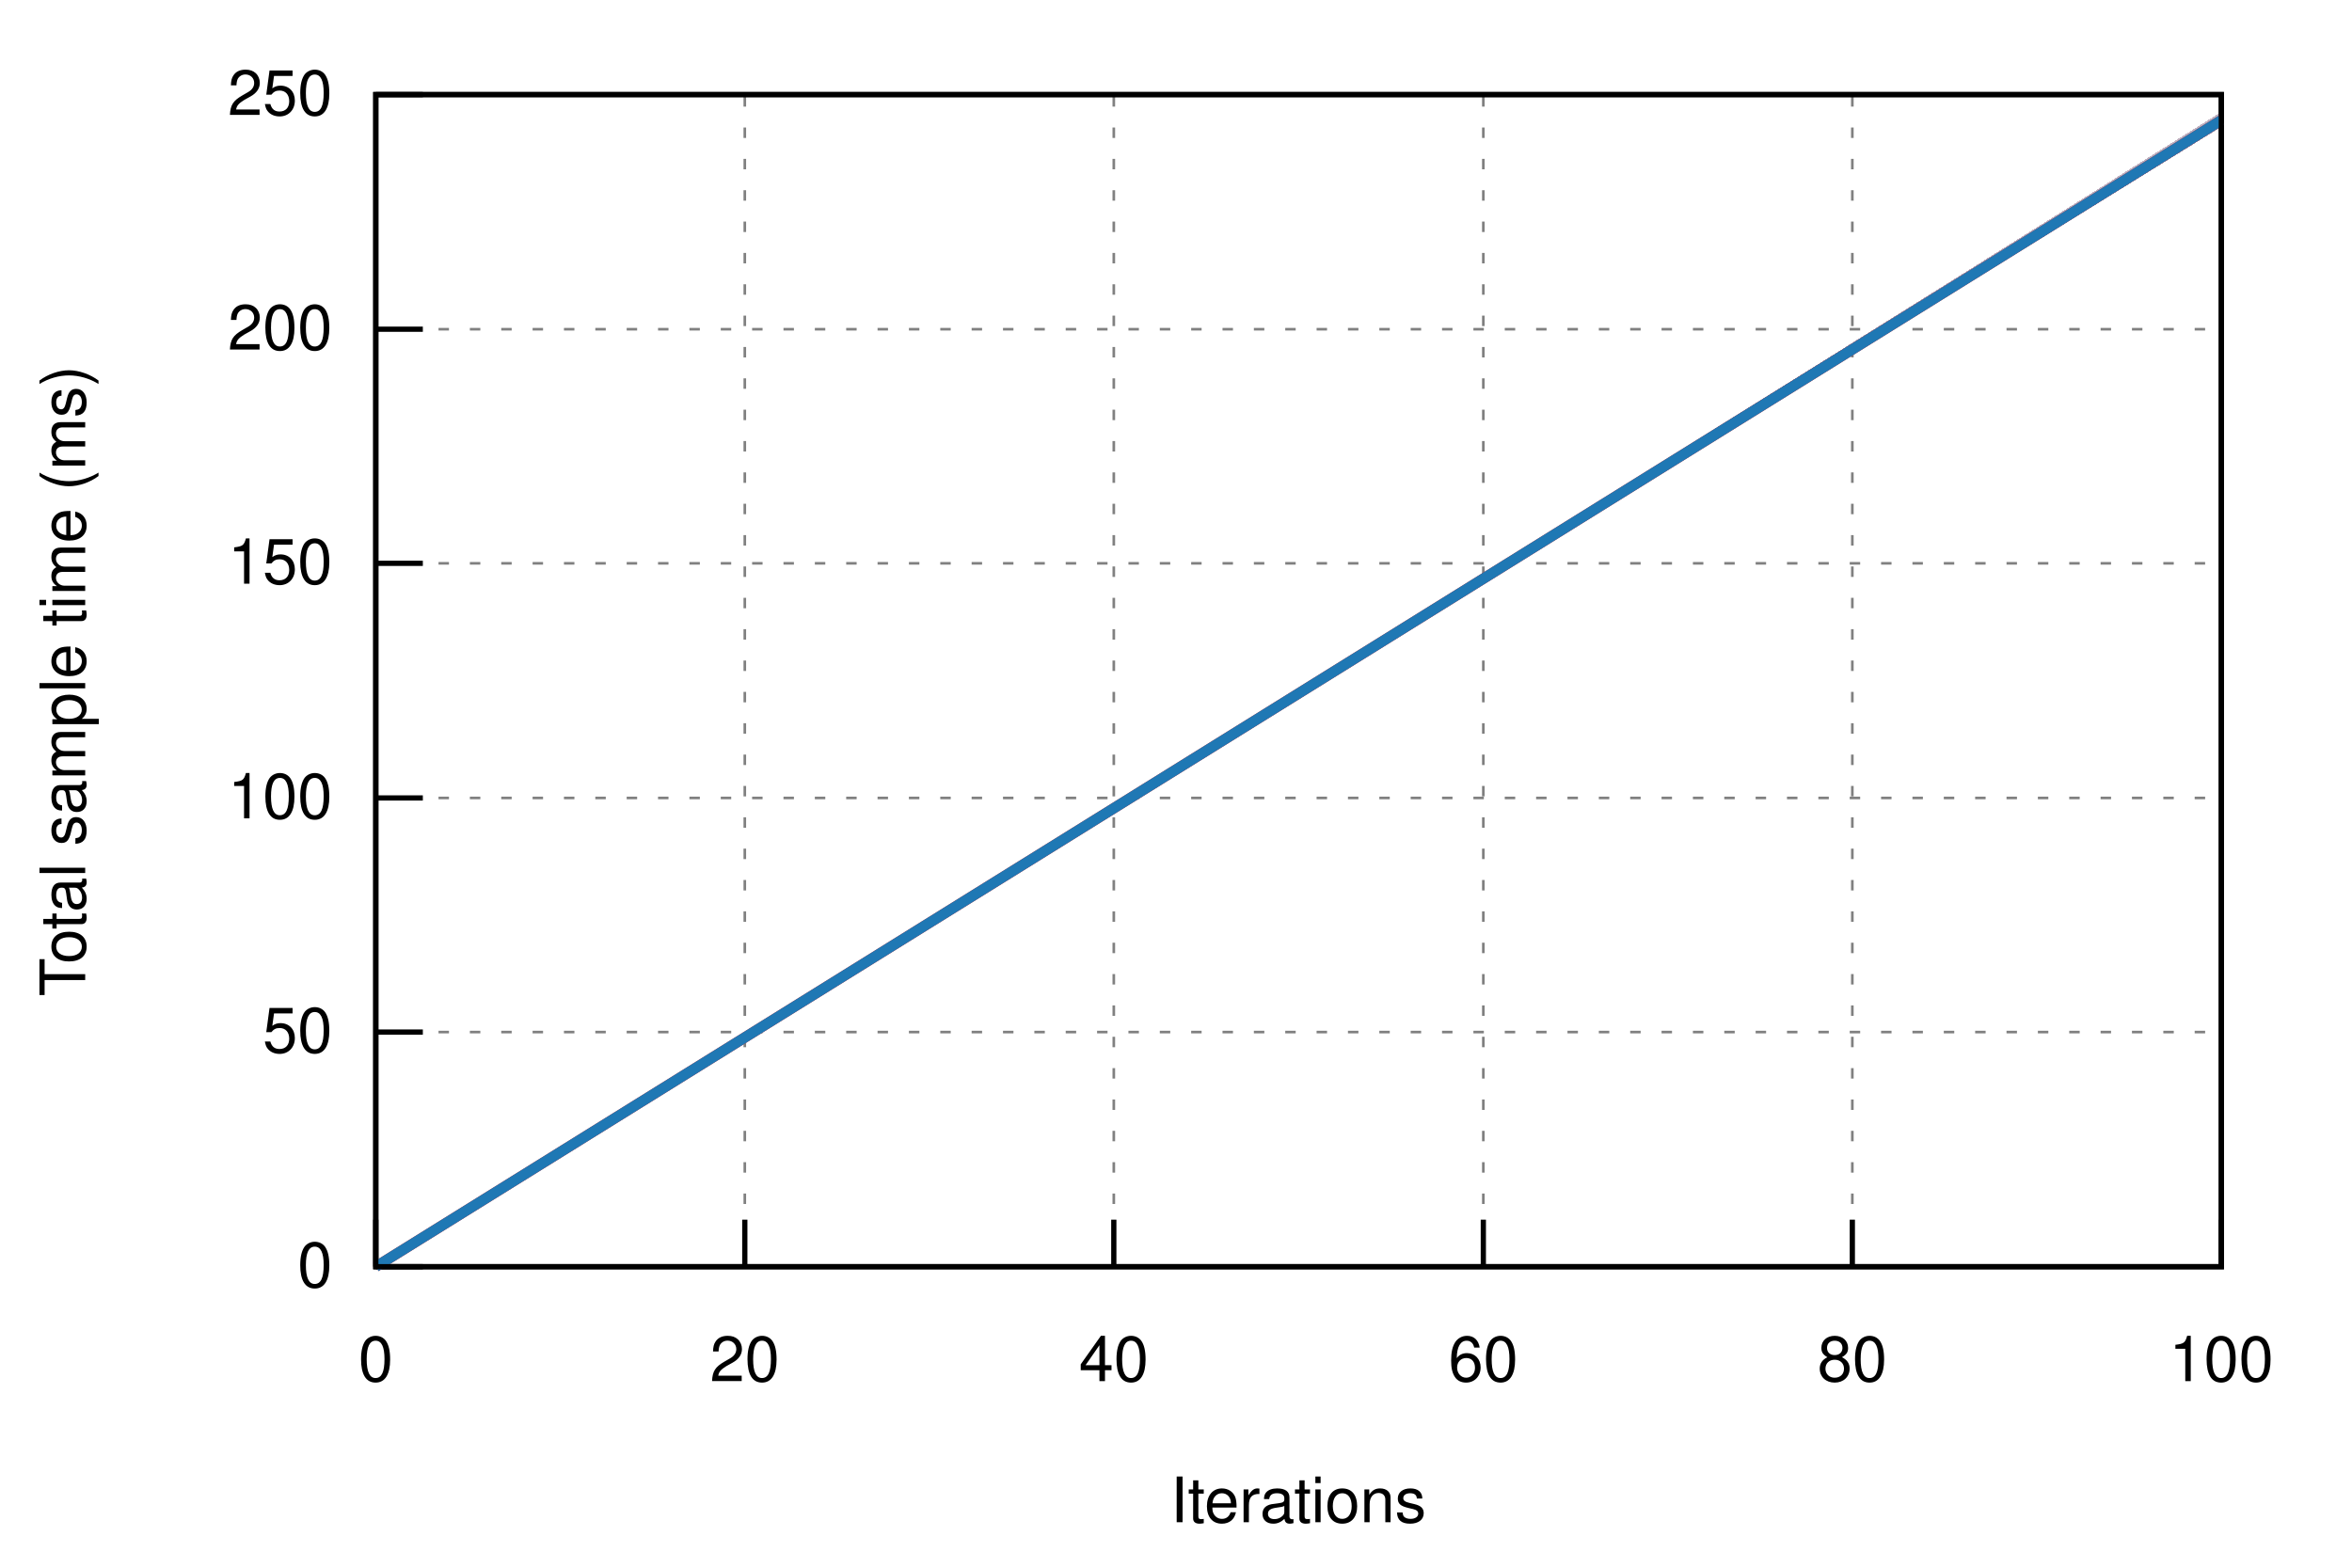
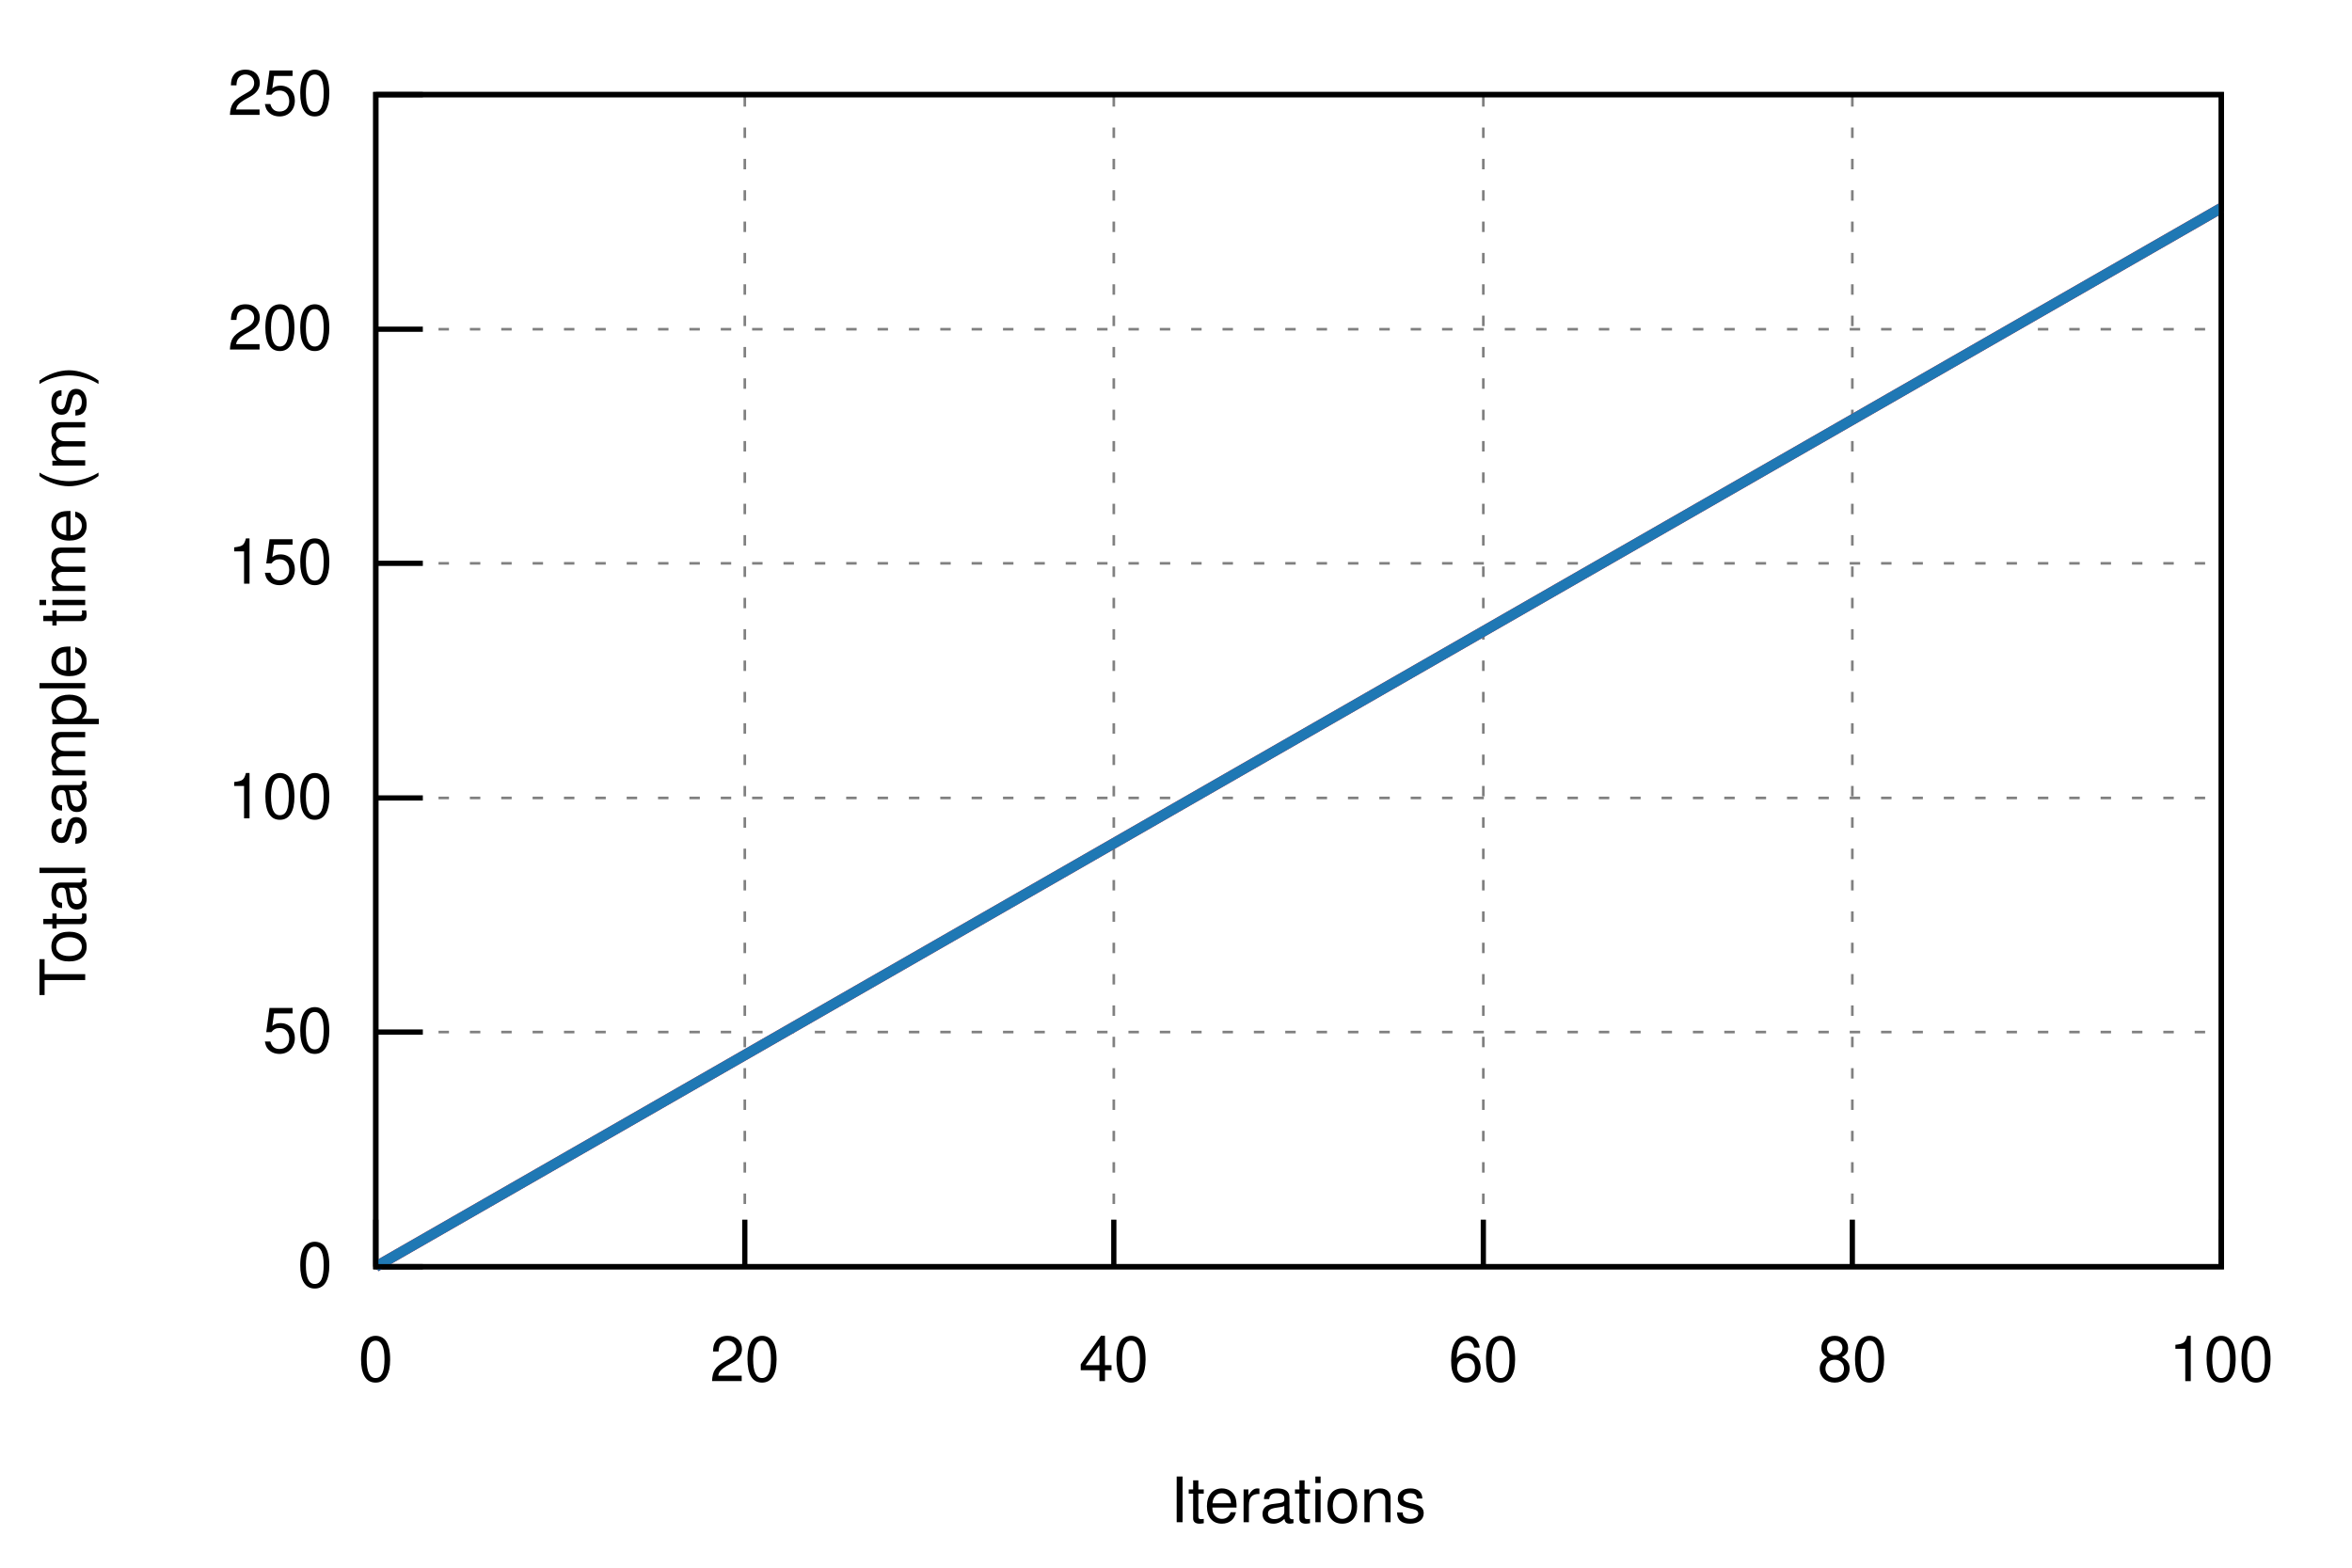
<svg xmlns="http://www.w3.org/2000/svg" xmlns:xlink="http://www.w3.org/1999/xlink" viewBox="0 0 450 300">
  <g id="gnuplot_canvas">
    <rect x="0" y="0" width="450" height="300" fill="none" />
    <defs>
      <circle id="gpDot" r="0.5" stroke-width="0.5" stroke="currentColor" />
      <path id="gpPt0" stroke-width="0.222" stroke="currentColor" d="M-1,0 h2 M0,-1 v2" />
      <path id="gpPt1" stroke-width="0.222" stroke="currentColor" d="M-1,-1 L1,1 M1,-1 L-1,1" />
      <path id="gpPt2" stroke-width="0.222" stroke="currentColor" d="M-1,0 L1,0 M0,-1 L0,1 M-1,-1 L1,1 M-1,1 L1,-1" />
      <rect id="gpPt3" stroke-width="0.222" stroke="currentColor" x="-1" y="-1" width="2" height="2" />
      <rect id="gpPt4" stroke-width="0.222" stroke="currentColor" fill="currentColor" x="-1" y="-1" width="2" height="2" />
      <circle id="gpPt5" stroke-width="0.222" stroke="currentColor" cx="0" cy="0" r="1" />
      <use xlink:href="#gpPt5" id="gpPt6" fill="currentColor" stroke="none" />
      <path id="gpPt7" stroke-width="0.222" stroke="currentColor" d="M0,-1.33 L-1.33,0.67 L1.33,0.67 z" />
      <use xlink:href="#gpPt7" id="gpPt8" fill="currentColor" stroke="none" />
      <use xlink:href="#gpPt7" id="gpPt9" stroke="currentColor" transform="rotate(180)" />
      <use xlink:href="#gpPt9" id="gpPt10" fill="currentColor" stroke="none" />
      <use xlink:href="#gpPt3" id="gpPt11" stroke="currentColor" transform="rotate(45)" />
      <use xlink:href="#gpPt11" id="gpPt12" fill="currentColor" stroke="none" />
      <path id="gpPt13" stroke-width="0.222" stroke="currentColor" d="M0,1.330 L1.265,0.411 L0.782,-1.067 L-0.782,-1.076 L-1.265,0.411 z" />
      <use xlink:href="#gpPt13" id="gpPt14" fill="currentColor" stroke="none" />
      <filter id="textbox" filterUnits="objectBoundingBox" x="0" y="0" height="1" width="1">
        <feFlood flood-color="white" flood-opacity="1" result="bgnd" />
        <feComposite in="SourceGraphic" in2="bgnd" operator="atop" />
      </filter>
      <filter id="greybox" filterUnits="objectBoundingBox" x="0" y="0" height="1" width="1">
        <feFlood flood-color="lightgrey" flood-opacity="1" result="grey" />
        <feComposite in="SourceGraphic" in2="grey" operator="atop" />
      </filter>
    </defs>
    <g fill="none" color="white" stroke="currentColor" stroke-width="1.00" stroke-linecap="butt" stroke-linejoin="miter">
</g>
    <g fill="none" color="black" stroke="currentColor" stroke-width="1.00" stroke-linecap="butt" stroke-linejoin="miter">
</g>
    <g fill="none" color="black" stroke="black" stroke-width="0.50" stroke-linecap="butt" stroke-linejoin="miter">
</g>
    <g fill="none" color="gray" stroke="currentColor" stroke-width="0.50" stroke-linecap="butt" stroke-linejoin="miter">
      <path stroke="gray" stroke-dasharray="2,4" class="gridline" d="M71.9,242.4 L425.0,242.4  " />
    </g>
    <g fill="none" color="gray" stroke="gray" stroke-width="1.00" stroke-linecap="butt" stroke-linejoin="miter">
</g>
    <g fill="none" color="black" stroke="currentColor" stroke-width="1.00" stroke-linecap="butt" stroke-linejoin="miter">
      <path stroke="black" d="M71.9,242.4 L80.9,242.4  " />
      <g transform="translate(63.6,246.3)" stroke="none" fill="black" font-family="Helvetica" font-size="12.00" text-anchor="end">
        <text>
          <tspan font-family="Helvetica"> 0</tspan>
        </text>
      </g>
    </g>
    <g fill="none" color="black" stroke="currentColor" stroke-width="1.00" stroke-linecap="butt" stroke-linejoin="miter">
</g>
    <g fill="none" color="black" stroke="black" stroke-width="0.50" stroke-linecap="butt" stroke-linejoin="miter">
</g>
    <g fill="none" color="gray" stroke="currentColor" stroke-width="0.50" stroke-linecap="butt" stroke-linejoin="miter">
      <path stroke="gray" stroke-dasharray="2,4" class="gridline" d="M71.9,197.5 L425.0,197.5  " />
    </g>
    <g fill="none" color="gray" stroke="gray" stroke-width="1.00" stroke-linecap="butt" stroke-linejoin="miter">
</g>
    <g fill="none" color="black" stroke="currentColor" stroke-width="1.00" stroke-linecap="butt" stroke-linejoin="miter">
      <path stroke="black" d="M71.9,197.5 L80.9,197.5  " />
      <g transform="translate(63.6,201.4)" stroke="none" fill="black" font-family="Helvetica" font-size="12.00" text-anchor="end">
        <text>
          <tspan font-family="Helvetica"> 50</tspan>
        </text>
      </g>
    </g>
    <g fill="none" color="black" stroke="currentColor" stroke-width="1.00" stroke-linecap="butt" stroke-linejoin="miter">
</g>
    <g fill="none" color="black" stroke="black" stroke-width="0.50" stroke-linecap="butt" stroke-linejoin="miter">
</g>
    <g fill="none" color="gray" stroke="currentColor" stroke-width="0.50" stroke-linecap="butt" stroke-linejoin="miter">
      <path stroke="gray" stroke-dasharray="2,4" class="gridline" d="M71.9,152.7 L425.0,152.7  " />
    </g>
    <g fill="none" color="gray" stroke="gray" stroke-width="1.00" stroke-linecap="butt" stroke-linejoin="miter">
</g>
    <g fill="none" color="black" stroke="currentColor" stroke-width="1.00" stroke-linecap="butt" stroke-linejoin="miter">
      <path stroke="black" d="M71.9,152.7 L80.9,152.7  " />
      <g transform="translate(63.6,156.6)" stroke="none" fill="black" font-family="Helvetica" font-size="12.00" text-anchor="end">
        <text>
          <tspan font-family="Helvetica"> 100</tspan>
        </text>
      </g>
    </g>
    <g fill="none" color="black" stroke="currentColor" stroke-width="1.00" stroke-linecap="butt" stroke-linejoin="miter">
</g>
    <g fill="none" color="black" stroke="black" stroke-width="0.50" stroke-linecap="butt" stroke-linejoin="miter">
</g>
    <g fill="none" color="gray" stroke="currentColor" stroke-width="0.50" stroke-linecap="butt" stroke-linejoin="miter">
      <path stroke="gray" stroke-dasharray="2,4" class="gridline" d="M71.9,107.8 L425.0,107.8  " />
    </g>
    <g fill="none" color="gray" stroke="gray" stroke-width="1.00" stroke-linecap="butt" stroke-linejoin="miter">
</g>
    <g fill="none" color="black" stroke="currentColor" stroke-width="1.00" stroke-linecap="butt" stroke-linejoin="miter">
      <path stroke="black" d="M71.9,107.8 L80.9,107.8  " />
      <g transform="translate(63.6,111.7)" stroke="none" fill="black" font-family="Helvetica" font-size="12.00" text-anchor="end">
        <text>
          <tspan font-family="Helvetica"> 150</tspan>
        </text>
      </g>
    </g>
    <g fill="none" color="black" stroke="currentColor" stroke-width="1.00" stroke-linecap="butt" stroke-linejoin="miter">
</g>
    <g fill="none" color="black" stroke="black" stroke-width="0.50" stroke-linecap="butt" stroke-linejoin="miter">
</g>
    <g fill="none" color="gray" stroke="currentColor" stroke-width="0.50" stroke-linecap="butt" stroke-linejoin="miter">
      <path stroke="gray" stroke-dasharray="2,4" class="gridline" d="M71.9,63.0 L425.0,63.0  " />
    </g>
    <g fill="none" color="gray" stroke="gray" stroke-width="1.00" stroke-linecap="butt" stroke-linejoin="miter">
</g>
    <g fill="none" color="black" stroke="currentColor" stroke-width="1.00" stroke-linecap="butt" stroke-linejoin="miter">
      <path stroke="black" d="M71.9,63.0 L80.9,63.0  " />
      <g transform="translate(63.6,66.9)" stroke="none" fill="black" font-family="Helvetica" font-size="12.00" text-anchor="end">
        <text>
          <tspan font-family="Helvetica"> 200</tspan>
        </text>
      </g>
    </g>
    <g fill="none" color="black" stroke="currentColor" stroke-width="1.00" stroke-linecap="butt" stroke-linejoin="miter">
</g>
    <g fill="none" color="black" stroke="black" stroke-width="0.50" stroke-linecap="butt" stroke-linejoin="miter">
</g>
    <g fill="none" color="gray" stroke="currentColor" stroke-width="0.50" stroke-linecap="butt" stroke-linejoin="miter">
      <path stroke="gray" stroke-dasharray="2,4" class="gridline" d="M71.9,18.1 L425.0,18.1  " />
    </g>
    <g fill="none" color="gray" stroke="gray" stroke-width="1.00" stroke-linecap="butt" stroke-linejoin="miter">
</g>
    <g fill="none" color="black" stroke="currentColor" stroke-width="1.00" stroke-linecap="butt" stroke-linejoin="miter">
      <path stroke="black" d="M71.9,18.1 L80.9,18.1  " />
      <g transform="translate(63.6,22.0)" stroke="none" fill="black" font-family="Helvetica" font-size="12.00" text-anchor="end">
        <text>
          <tspan font-family="Helvetica"> 250</tspan>
        </text>
      </g>
    </g>
    <g fill="none" color="black" stroke="currentColor" stroke-width="1.00" stroke-linecap="butt" stroke-linejoin="miter">
</g>
    <g fill="none" color="black" stroke="black" stroke-width="0.50" stroke-linecap="butt" stroke-linejoin="miter">
</g>
    <g fill="none" color="gray" stroke="currentColor" stroke-width="0.50" stroke-linecap="butt" stroke-linejoin="miter">
      <path stroke="gray" stroke-dasharray="2,4" class="gridline" d="M71.9,242.4 L71.9,18.1  " />
    </g>
    <g fill="none" color="gray" stroke="gray" stroke-width="1.00" stroke-linecap="butt" stroke-linejoin="miter">
</g>
    <g fill="none" color="black" stroke="currentColor" stroke-width="1.00" stroke-linecap="butt" stroke-linejoin="miter">
      <path stroke="black" d="M71.9,242.4 L71.9,233.4  " />
      <g transform="translate(71.9,264.3)" stroke="none" fill="black" font-family="Helvetica" font-size="12.00" text-anchor="middle">
        <text>
          <tspan font-family="Helvetica"> 0</tspan>
        </text>
      </g>
    </g>
    <g fill="none" color="black" stroke="currentColor" stroke-width="1.00" stroke-linecap="butt" stroke-linejoin="miter">
</g>
    <g fill="none" color="black" stroke="black" stroke-width="0.50" stroke-linecap="butt" stroke-linejoin="miter">
</g>
    <g fill="none" color="gray" stroke="currentColor" stroke-width="0.50" stroke-linecap="butt" stroke-linejoin="miter">
      <path stroke="gray" stroke-dasharray="2,4" class="gridline" d="M142.5,242.4 L142.5,18.1  " />
    </g>
    <g fill="none" color="gray" stroke="gray" stroke-width="1.00" stroke-linecap="butt" stroke-linejoin="miter">
</g>
    <g fill="none" color="black" stroke="currentColor" stroke-width="1.00" stroke-linecap="butt" stroke-linejoin="miter">
      <path stroke="black" d="M142.5,242.4 L142.5,233.4  " />
      <g transform="translate(142.5,264.3)" stroke="none" fill="black" font-family="Helvetica" font-size="12.00" text-anchor="middle">
        <text>
          <tspan font-family="Helvetica"> 20</tspan>
        </text>
      </g>
    </g>
    <g fill="none" color="black" stroke="currentColor" stroke-width="1.00" stroke-linecap="butt" stroke-linejoin="miter">
</g>
    <g fill="none" color="black" stroke="black" stroke-width="0.50" stroke-linecap="butt" stroke-linejoin="miter">
</g>
    <g fill="none" color="gray" stroke="currentColor" stroke-width="0.50" stroke-linecap="butt" stroke-linejoin="miter">
      <path stroke="gray" stroke-dasharray="2,4" class="gridline" d="M213.1,242.4 L213.1,18.1  " />
    </g>
    <g fill="none" color="gray" stroke="gray" stroke-width="1.00" stroke-linecap="butt" stroke-linejoin="miter">
</g>
    <g fill="none" color="black" stroke="currentColor" stroke-width="1.00" stroke-linecap="butt" stroke-linejoin="miter">
      <path stroke="black" d="M213.1,242.4 L213.1,233.4  " />
      <g transform="translate(213.1,264.3)" stroke="none" fill="black" font-family="Helvetica" font-size="12.00" text-anchor="middle">
        <text>
          <tspan font-family="Helvetica"> 40</tspan>
        </text>
      </g>
    </g>
    <g fill="none" color="black" stroke="currentColor" stroke-width="1.00" stroke-linecap="butt" stroke-linejoin="miter">
</g>
    <g fill="none" color="black" stroke="black" stroke-width="0.50" stroke-linecap="butt" stroke-linejoin="miter">
</g>
    <g fill="none" color="gray" stroke="currentColor" stroke-width="0.50" stroke-linecap="butt" stroke-linejoin="miter">
      <path stroke="gray" stroke-dasharray="2,4" class="gridline" d="M283.8,242.4 L283.8,18.1  " />
    </g>
    <g fill="none" color="gray" stroke="gray" stroke-width="1.00" stroke-linecap="butt" stroke-linejoin="miter">
</g>
    <g fill="none" color="black" stroke="currentColor" stroke-width="1.00" stroke-linecap="butt" stroke-linejoin="miter">
      <path stroke="black" d="M283.8,242.4 L283.8,233.4  " />
      <g transform="translate(283.8,264.3)" stroke="none" fill="black" font-family="Helvetica" font-size="12.00" text-anchor="middle">
        <text>
          <tspan font-family="Helvetica"> 60</tspan>
        </text>
      </g>
    </g>
    <g fill="none" color="black" stroke="currentColor" stroke-width="1.00" stroke-linecap="butt" stroke-linejoin="miter">
</g>
    <g fill="none" color="black" stroke="black" stroke-width="0.50" stroke-linecap="butt" stroke-linejoin="miter">
</g>
    <g fill="none" color="gray" stroke="currentColor" stroke-width="0.50" stroke-linecap="butt" stroke-linejoin="miter">
      <path stroke="gray" stroke-dasharray="2,4" class="gridline" d="M354.4,242.4 L354.4,18.1  " />
    </g>
    <g fill="none" color="gray" stroke="gray" stroke-width="1.00" stroke-linecap="butt" stroke-linejoin="miter">
</g>
    <g fill="none" color="black" stroke="currentColor" stroke-width="1.00" stroke-linecap="butt" stroke-linejoin="miter">
      <path stroke="black" d="M354.4,242.4 L354.4,233.4  " />
      <g transform="translate(354.4,264.3)" stroke="none" fill="black" font-family="Helvetica" font-size="12.00" text-anchor="middle">
        <text>
          <tspan font-family="Helvetica"> 80</tspan>
        </text>
      </g>
    </g>
    <g fill="none" color="black" stroke="currentColor" stroke-width="1.00" stroke-linecap="butt" stroke-linejoin="miter">
</g>
    <g fill="none" color="black" stroke="black" stroke-width="0.50" stroke-linecap="butt" stroke-linejoin="miter">
</g>
    <g fill="none" color="gray" stroke="currentColor" stroke-width="0.50" stroke-linecap="butt" stroke-linejoin="miter">
      <path stroke="gray" stroke-dasharray="2,4" class="gridline" d="M425.0,242.4 L425.0,18.1  " />
    </g>
    <g fill="none" color="gray" stroke="gray" stroke-width="1.00" stroke-linecap="butt" stroke-linejoin="miter">
</g>
    <g fill="none" color="black" stroke="currentColor" stroke-width="1.00" stroke-linecap="butt" stroke-linejoin="miter">
      <path stroke="black" d="M425.0,242.4 L425.0,233.4  " />
      <g transform="translate(425.0,264.3)" stroke="none" fill="black" font-family="Helvetica" font-size="12.00" text-anchor="middle">
        <text>
          <tspan font-family="Helvetica"> 100</tspan>
        </text>
      </g>
    </g>
    <g fill="none" color="black" stroke="currentColor" stroke-width="1.00" stroke-linecap="butt" stroke-linejoin="miter">
</g>
    <g fill="none" color="black" stroke="currentColor" stroke-width="1.00" stroke-linecap="butt" stroke-linejoin="miter">
      <path stroke="black" d="M71.9,18.1 L71.9,242.4 L425.0,242.4 L425.0,18.1 L71.9,18.1 Z  " />
    </g>
    <g fill="none" color="black" stroke="currentColor" stroke-width="1.00" stroke-linecap="butt" stroke-linejoin="miter">
      <g transform="translate(16.3,130.3) rotate(270)" stroke="none" fill="black" font-family="Helvetica" font-size="12.00" text-anchor="middle">
        <text>
          <tspan font-family="Helvetica">Total sample time (ms)</tspan>
        </text>
      </g>
    </g>
    <g fill="none" color="black" stroke="currentColor" stroke-width="1.00" stroke-linecap="butt" stroke-linejoin="miter">
      <g transform="translate(248.4,291.3)" stroke="none" fill="black" font-family="Helvetica" font-size="12.00" text-anchor="middle">
        <text>
          <tspan font-family="Helvetica">Iterations</tspan>
        </text>
      </g>
    </g>
    <g fill="none" color="black" stroke="currentColor" stroke-width="1.00" stroke-linecap="butt" stroke-linejoin="miter">
</g>
    <g id="gnuplot_plot_1">
      <g fill="none" color="black" stroke="currentColor" stroke-width="1.00" stroke-linecap="butt" stroke-linejoin="miter">
        <g stroke="none" shape-rendering="crispEdges">
          <polygon fill="rgb(227,  26,  28)" fill-opacity="0.25" points="71.9,242.4 71.9,242.4 71.9,242.4 " />
-           <polygon fill="rgb(227,  26,  28)" fill-opacity="0.25" points="71.9,242.4 425.0,24.3 425.0,21.4 " />
+           <polygon fill="rgb(227,  26,  28)" fill-opacity="0.25" points="71.9,242.4 425.0,40.7 425.0,38.8 " />
        </g>
      </g>
    </g>
    <g id="gnuplot_plot_2">
      <g fill="none" color="black" stroke="currentColor" stroke-width="1.00" stroke-linecap="butt" stroke-linejoin="miter">
        <g stroke="none" shape-rendering="crispEdges">
          <polygon fill="rgb( 31, 120, 180)" fill-opacity="0.25" points="71.9,242.4 71.9,242.4 71.9,242.4 " />
-           <polygon fill="rgb( 31, 120, 180)" fill-opacity="0.25" points="71.9,242.4 425.0,24.3 425.0,21.4 " />
+           <polygon fill="rgb( 31, 120, 180)" fill-opacity="0.25" points="71.9,242.4 425.0,40.7 425.0,38.8 " />
        </g>
      </g>
    </g>
    <g id="gnuplot_plot_3">
      <g fill="none" color="white" stroke="rgb( 31, 120, 180)" stroke-width="2.00" stroke-linecap="butt" stroke-linejoin="miter">
</g>
      <g fill="none" color="black" stroke="currentColor" stroke-width="2.00" stroke-linecap="butt" stroke-linejoin="miter">
-         <path stroke="rgb(227,  26,  28)" d="M71.9,242.4 L425.0,23.0  " />
+         <path stroke="rgb(227,  26,  28)" d="M71.9,242.4 L425.0,39.8  " />
      </g>
    </g>
    <g id="gnuplot_plot_4">
      <g fill="none" color="black" stroke="currentColor" stroke-width="2.00" stroke-linecap="butt" stroke-linejoin="miter">
-         <path stroke="rgb( 31, 120, 180)" d="M71.9,242.4 L425.0,23.0  " />
+         <path stroke="rgb( 31, 120, 180)" d="M71.9,242.4 L425.0,39.8  " />
      </g>
    </g>
    <g fill="none" color="black" stroke="currentColor" stroke-width="2.00" stroke-linecap="butt" stroke-linejoin="miter">
</g>
    <g fill="none" color="black" stroke="black" stroke-width="1.00" stroke-linecap="butt" stroke-linejoin="miter">
</g>
    <g fill="none" color="black" stroke="currentColor" stroke-width="1.00" stroke-linecap="butt" stroke-linejoin="miter">
      <path stroke="black" d="M71.9,18.1 L71.9,242.4 L425.0,242.4 L425.0,18.1 L71.9,18.1 Z  " />
    </g>
    <g fill="none" color="black" stroke="currentColor" stroke-width="1.00" stroke-linecap="butt" stroke-linejoin="miter">
</g>
  </g>
</svg>
